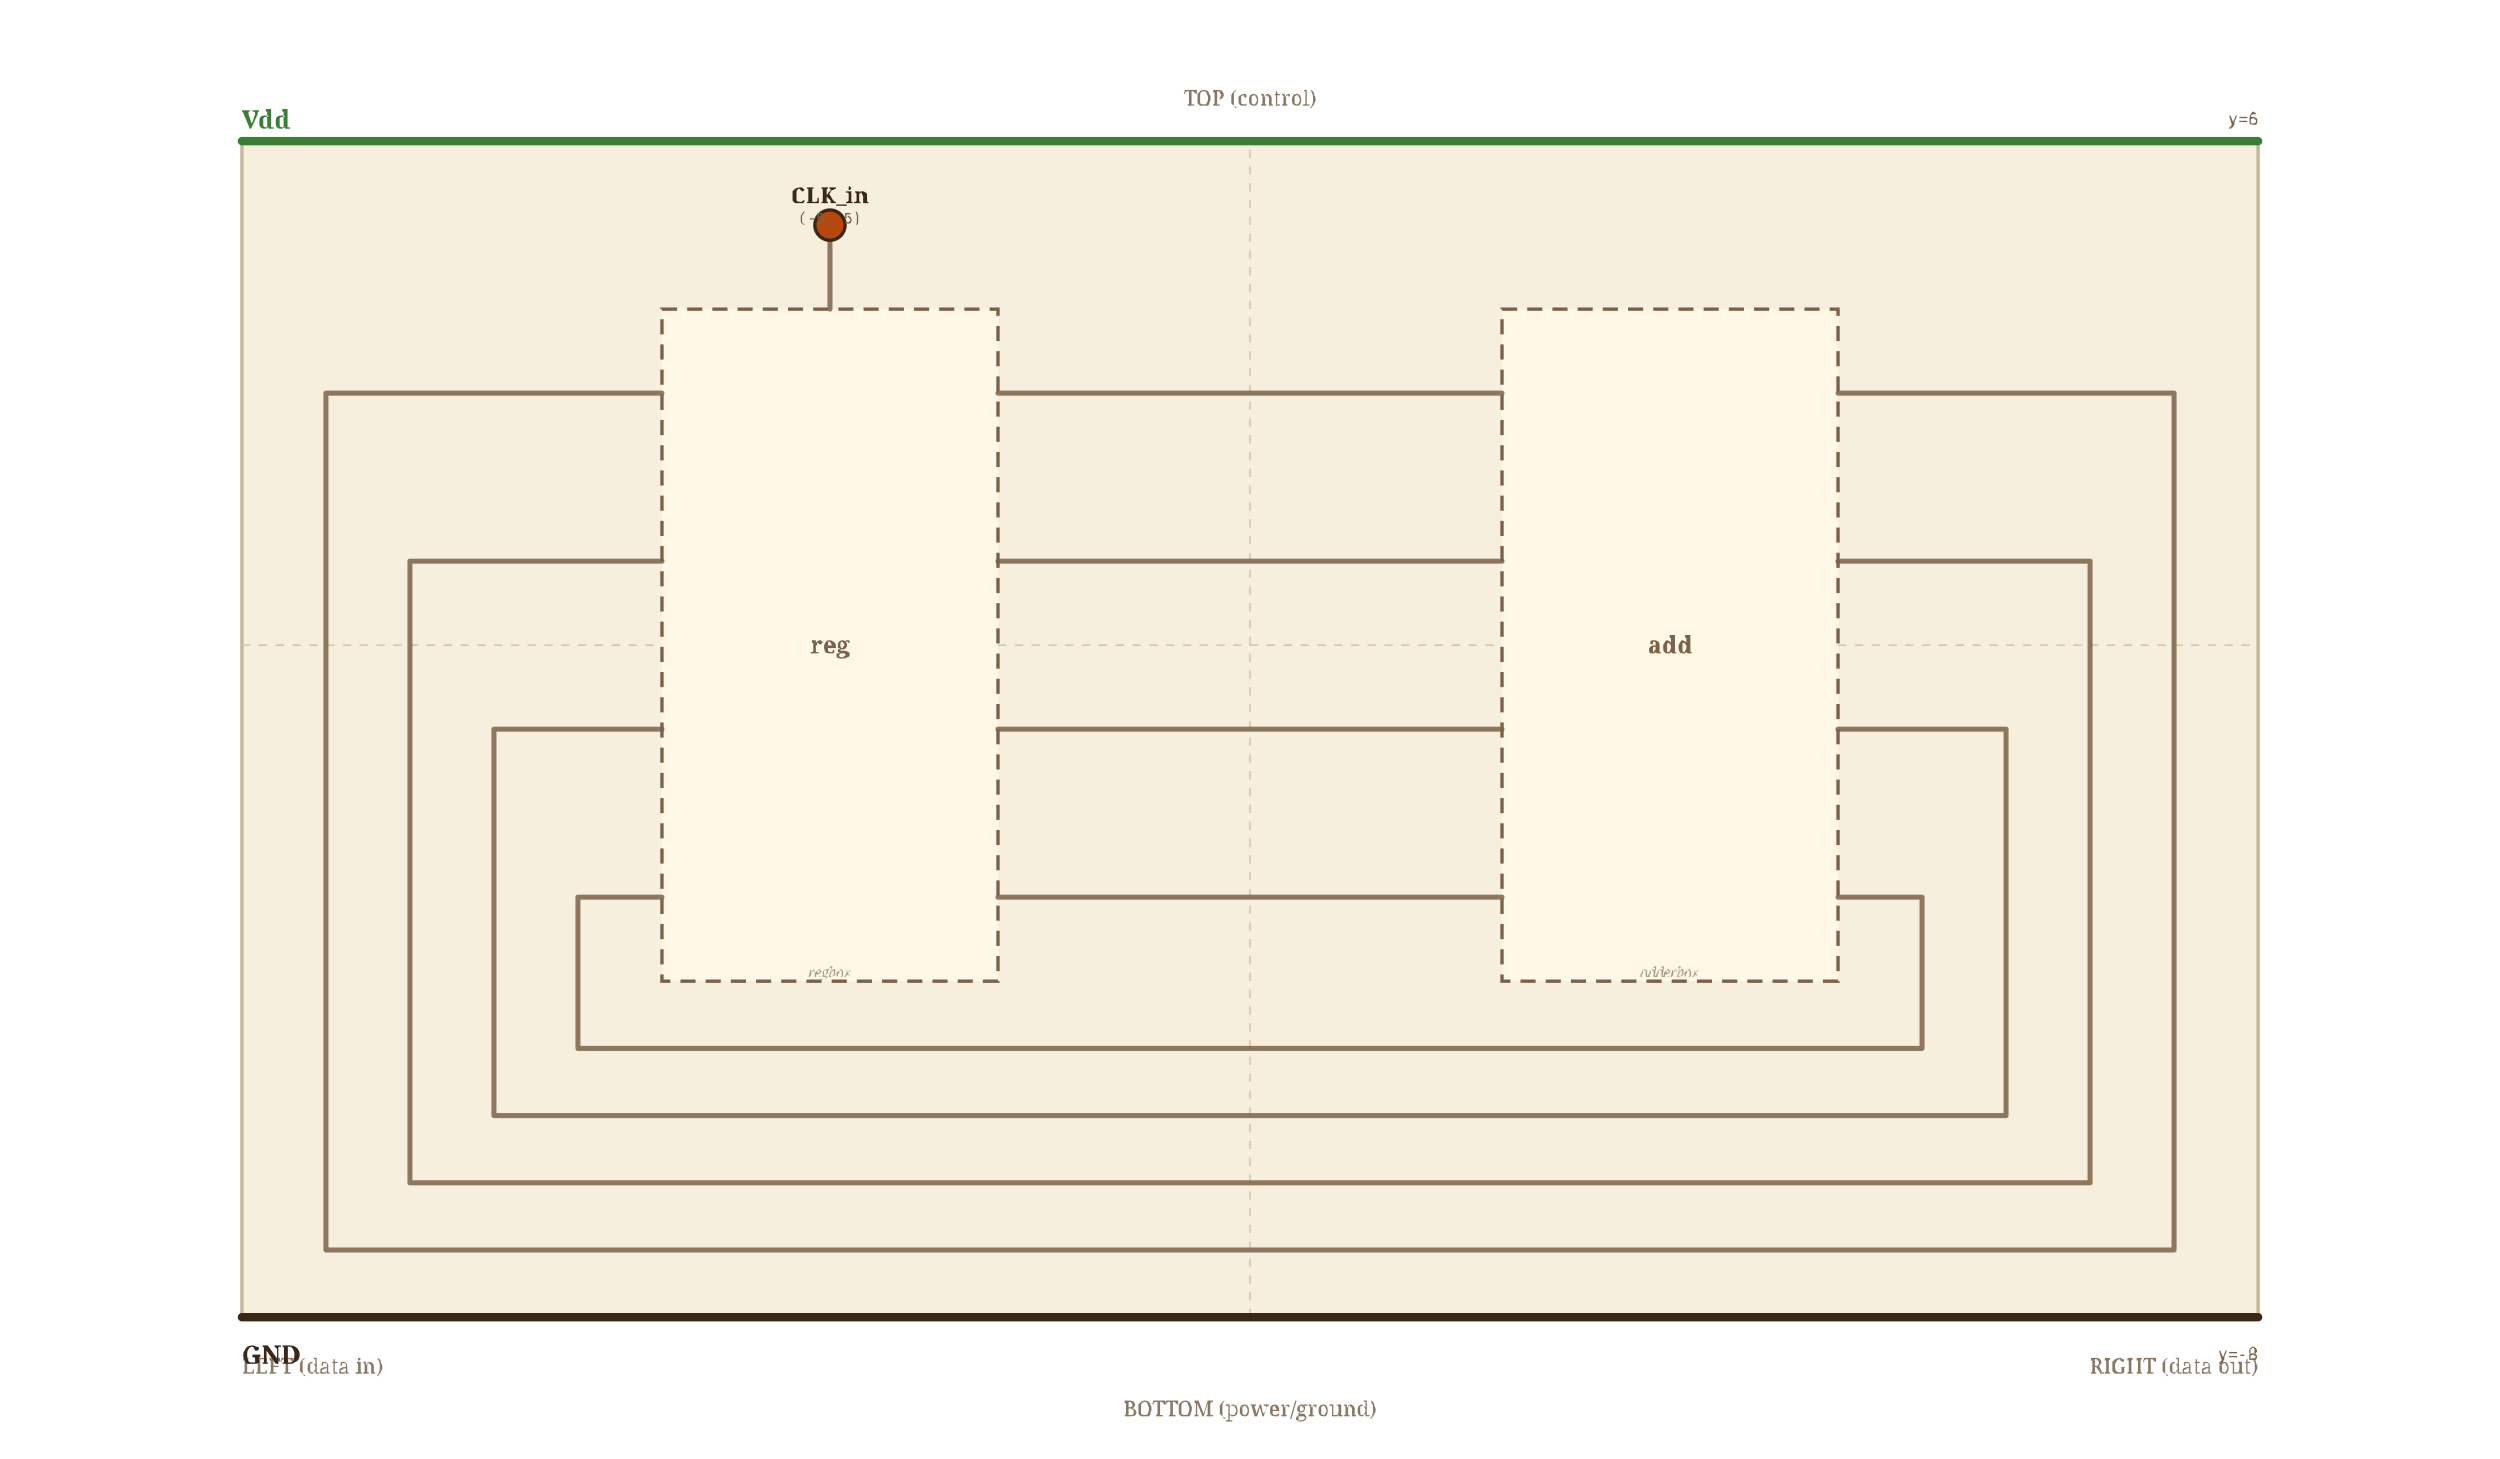
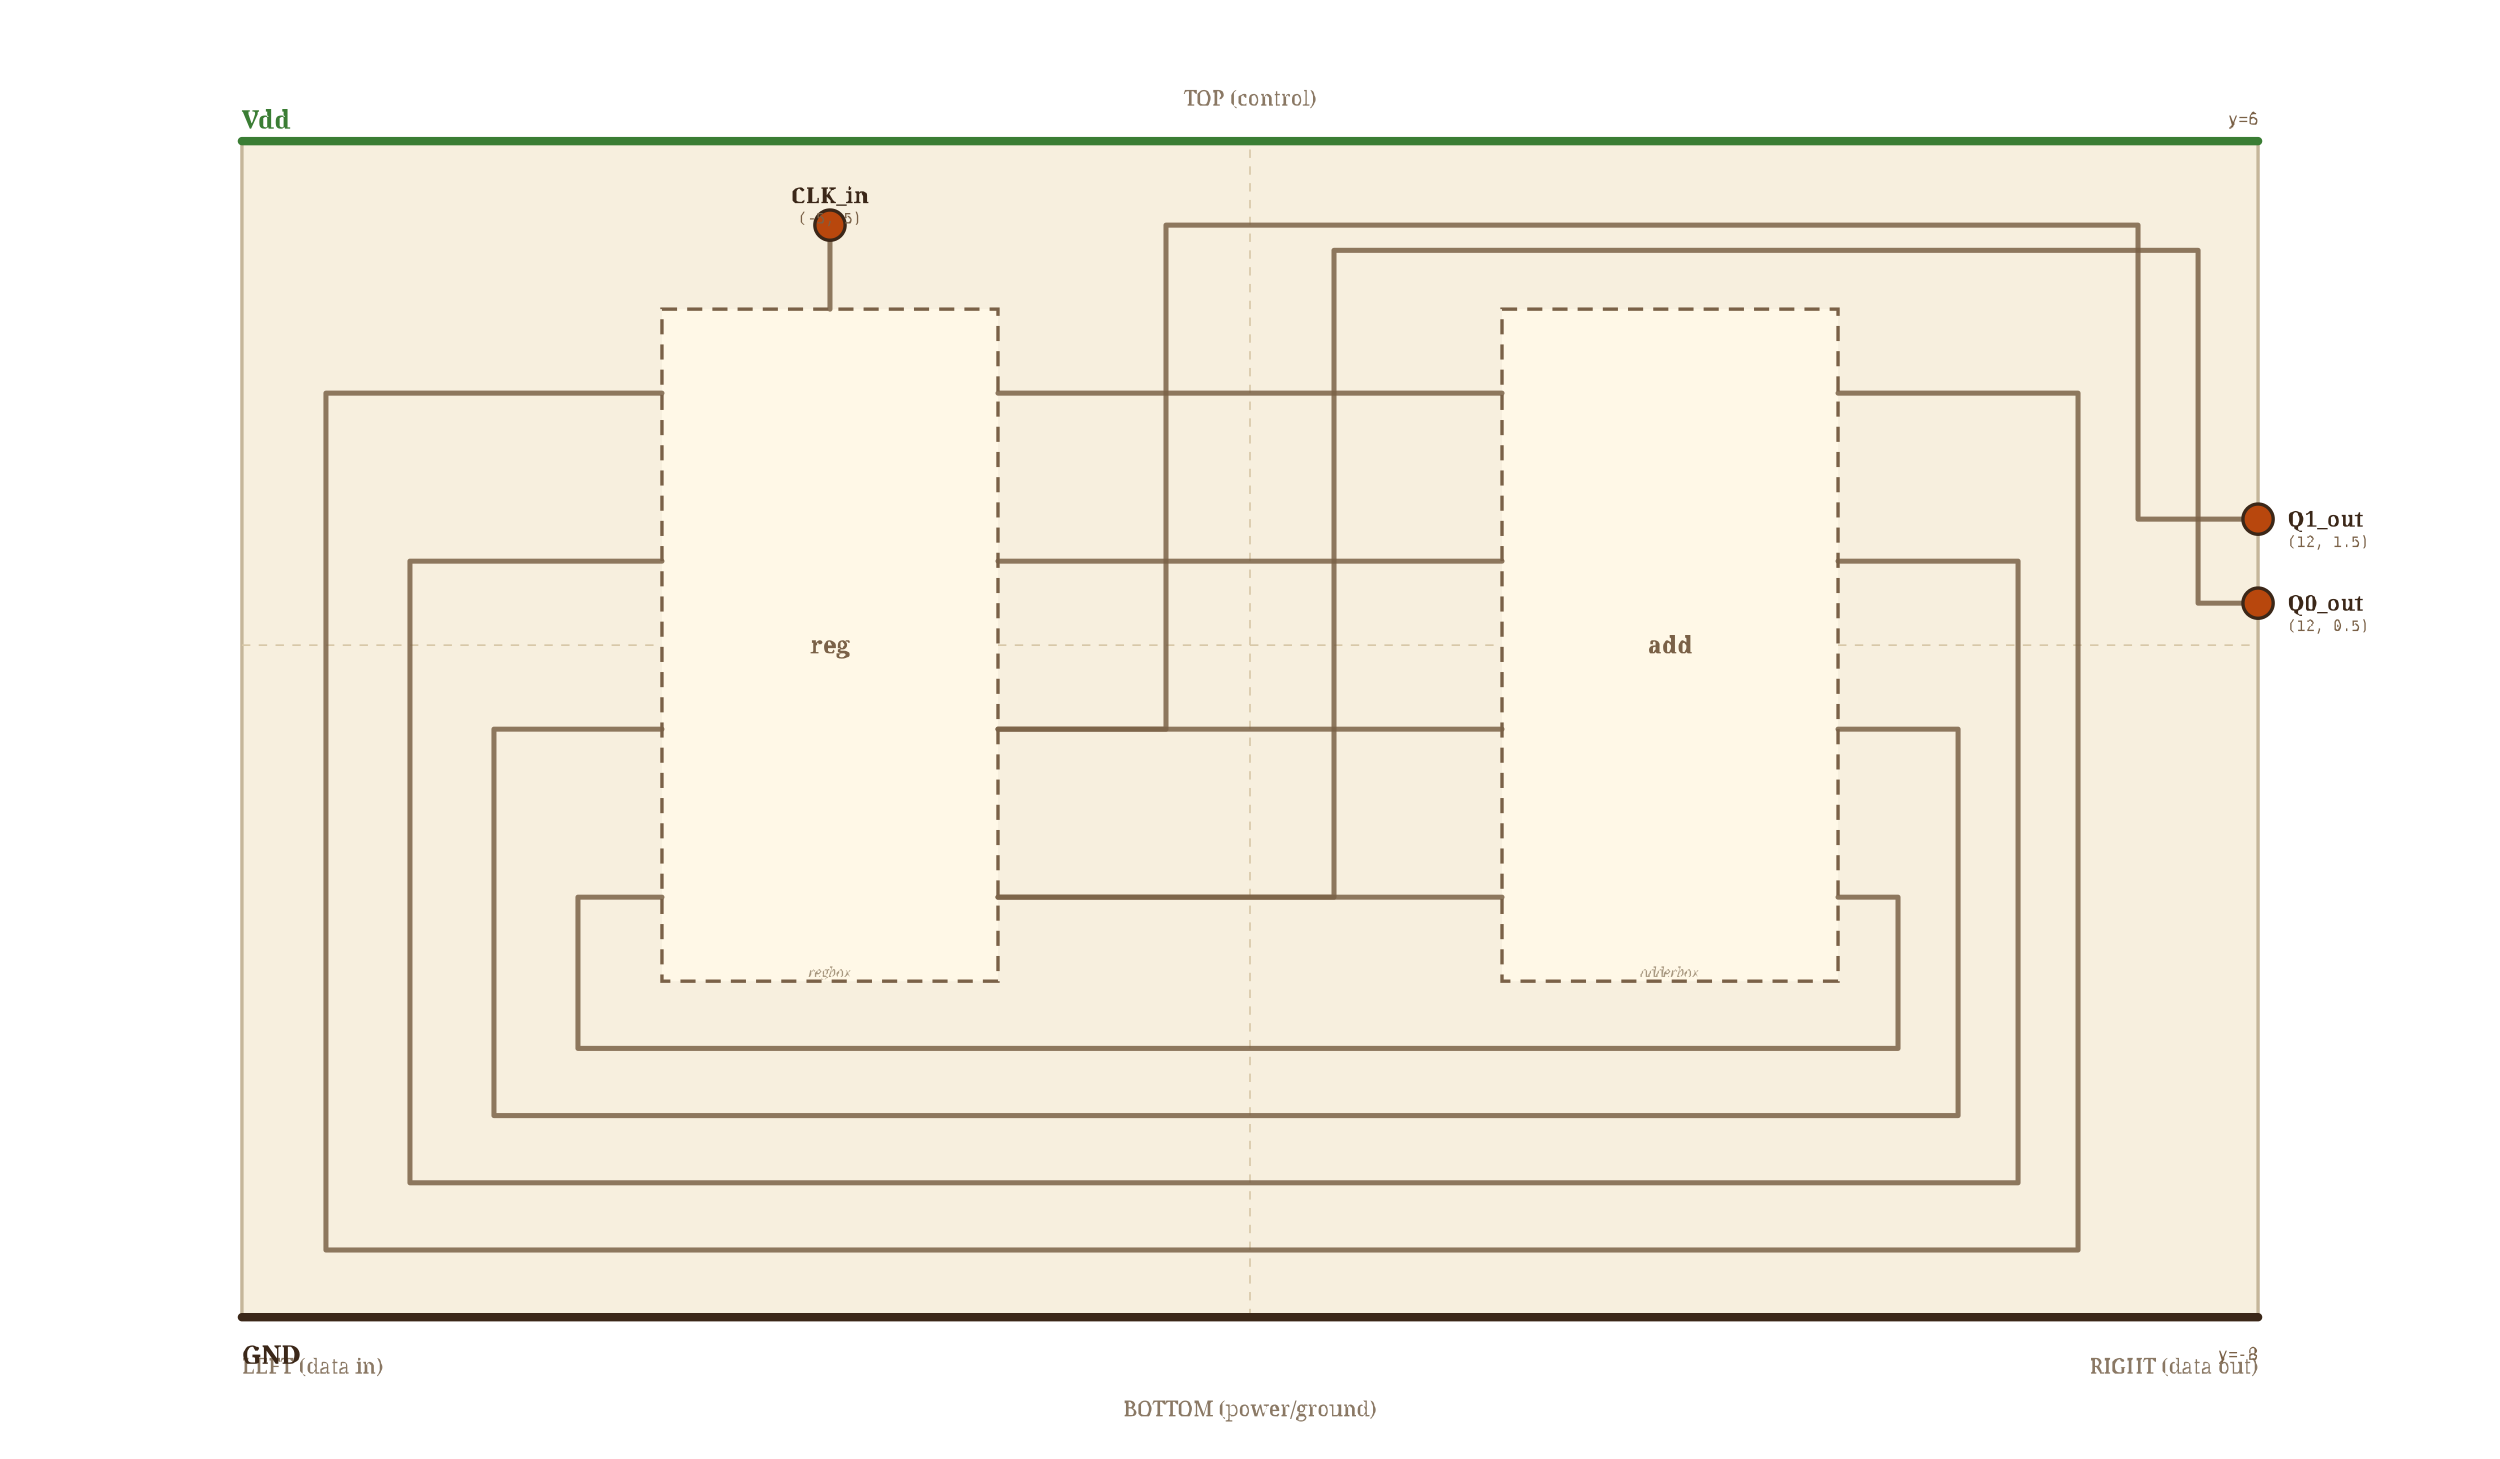
<svg xmlns="http://www.w3.org/2000/svg" viewBox="-14.88 -9.68 29.76 17.36" width="900" height="525">
  <rect x="-12" y="-8" width="24" height="14" fill="#f7efde" stroke="#c5b69a" stroke-width="0.04" />
  <line x1="0" y1="6" x2="0" y2="-8" stroke="#d8c8a8" stroke-width="0.02" stroke-dasharray="0.1,0.1" />
  <line x1="-12" y1="-2" x2="12" y2="-2" stroke="#d8c8a8" stroke-width="0.02" stroke-dasharray="0.1,0.1" />
  <text x="-12" y="6.672" font-size="0.25" fill="#8a7864" font-family="serif">LEFT (data in)</text>
  <text x="12" y="6.672" font-size="0.25" fill="#8a7864" font-family="serif" text-anchor="end">RIGHT (data out)</text>
  <text x="0" y="-8.42" font-size="0.25" fill="#8a7864" font-family="serif" text-anchor="middle">TOP (control)</text>
  <text x="0" y="7.176" font-size="0.25" fill="#8a7864" font-family="serif" text-anchor="middle">BOTTOM (power/ground)</text>
  <rect x="-7" y="-6" width="4" height="8" fill="#fff8e7" stroke="#7a6147" stroke-width="0.04" stroke-dasharray="0.18,0.12" />
  <text x="-5" y="-2" text-anchor="middle" dominant-baseline="middle" font-size="0.28" fill="#7a6147" font-family="serif" font-weight="bold">reg</text>
  <text x="-5" y="1.95" text-anchor="middle" dominant-baseline="alphabetic" font-size="0.16" fill="#a89880" font-family="serif" font-style="italic">regbox</text>
  <rect x="3" y="-6" width="4" height="8" fill="#fff8e7" stroke="#7a6147" stroke-width="0.04" stroke-dasharray="0.18,0.12" />
  <text x="5" y="-2" text-anchor="middle" dominant-baseline="middle" font-size="0.28" fill="#7a6147" font-family="serif" font-weight="bold">add</text>
  <text x="5" y="1.95" text-anchor="middle" dominant-baseline="alphabetic" font-size="0.16" fill="#a89880" font-family="serif" font-style="italic">adderbox</text>
  <polyline points="-12.000,-8.000 12.000,-8.000" fill="none" stroke="#3a7d34" stroke-width="0.06" stroke-linejoin="round" stroke-linecap="round" opacity="0.85" />
  <polyline points="-12.000,6.000 12.000,6.000" fill="none" stroke="#3b2718" stroke-width="0.06" stroke-linejoin="round" stroke-linecap="round" opacity="0.85" />
  <polyline points="-5.000,-7.000 -5.000,-6.000" fill="none" stroke="#7a6147" stroke-width="0.06" stroke-linejoin="round" stroke-linecap="round" opacity="0.85" />
  <polyline points="-3.000,-5.000 3.000,-5.000" fill="none" stroke="#7a6147" stroke-width="0.06" stroke-linejoin="round" stroke-linecap="round" opacity="0.85" />
  <polyline points="-3.000,-3.000 3.000,-3.000" fill="none" stroke="#7a6147" stroke-width="0.06" stroke-linejoin="round" stroke-linecap="round" opacity="0.85" />
  <polyline points="-3.000,-1.000 3.000,-1.000" fill="none" stroke="#7a6147" stroke-width="0.06" stroke-linejoin="round" stroke-linecap="round" opacity="0.85" />
  <polyline points="-3.000,1.000 3.000,1.000" fill="none" stroke="#7a6147" stroke-width="0.06" stroke-linejoin="round" stroke-linecap="round" opacity="0.85" />
-   <polyline points="7.000,-5.000 11.000,-5.000 11.000,5.200 -11.000,5.200 -11.000,-5.000 -7.000,-5.000" fill="none" stroke="#7a6147" stroke-width="0.06" stroke-linejoin="round" stroke-linecap="round" opacity="0.85" />
-   <polyline points="7.000,-3.000 10.000,-3.000 10.000,4.400 -10.000,4.400 -10.000,-3.000 -7.000,-3.000" fill="none" stroke="#7a6147" stroke-width="0.06" stroke-linejoin="round" stroke-linecap="round" opacity="0.85" />
-   <polyline points="7.000,-1.000 9.000,-1.000 9.000,3.600 -9.000,3.600 -9.000,-1.000 -7.000,-1.000" fill="none" stroke="#7a6147" stroke-width="0.06" stroke-linejoin="round" stroke-linecap="round" opacity="0.85" />
-   <polyline points="7.000,1.000 8.000,1.000 8.000,2.800 -8.000,2.800 -8.000,1.000 -7.000,1.000" fill="none" stroke="#7a6147" stroke-width="0.06" stroke-linejoin="round" stroke-linecap="round" opacity="0.85" />
+   <polyline points="7.000,-5.000 9.857,-5.000 9.857,5.200 -11.000,5.200 -11.000,-5.000 -7.000,-5.000" fill="none" stroke="#7a6147" stroke-width="0.06" stroke-linejoin="round" stroke-linecap="round" opacity="0.85" />
+   <polyline points="7.000,-3.000 9.143,-3.000 9.143,4.400 -10.000,4.400 -10.000,-3.000 -7.000,-3.000" fill="none" stroke="#7a6147" stroke-width="0.06" stroke-linejoin="round" stroke-linecap="round" opacity="0.85" />
+   <polyline points="7.000,-1.000 8.429,-1.000 8.429,3.600 -9.000,3.600 -9.000,-1.000 -7.000,-1.000" fill="none" stroke="#7a6147" stroke-width="0.06" stroke-linejoin="round" stroke-linecap="round" opacity="0.85" />
+   <polyline points="7.000,1.000 7.714,1.000 7.714,2.800 -8.000,2.800 -8.000,1.000 -7.000,1.000" fill="none" stroke="#7a6147" stroke-width="0.06" stroke-linejoin="round" stroke-linecap="round" opacity="0.85" />
+   <polyline points="-3.000,-1.000 -1.000,-1.000 -1.000,-7.000 10.571,-7.000 10.571,-3.500 12.000,-3.500" fill="none" stroke="#7a6147" stroke-width="0.06" stroke-linejoin="round" stroke-linecap="round" opacity="0.85" />
+   <polyline points="-3.000,1.000 1.000,1.000 1.000,-6.700 11.286,-6.700 11.286,-2.500 12.000,-2.500" fill="none" stroke="#7a6147" stroke-width="0.06" stroke-linejoin="round" stroke-linecap="round" opacity="0.85" />
  <circle cx="-5" cy="-7" r="0.18" fill="#b8470d" stroke="#3b2718" stroke-width="0.04" />
  <text x="-5" y="-7.35" text-anchor="middle" dominant-baseline="middle" font-size="0.26" fill="#3b2718" font-family="serif" font-weight="600">CLK_in</text>
  <text x="-5" y="-7.07" text-anchor="middle" dominant-baseline="middle" font-size="0.18" fill="#7a6147" font-family="monospace">(-5, 5)</text>
+   <circle cx="12" cy="-3.5" r="0.18" fill="#b8470d" stroke="#3b2718" stroke-width="0.04" />
+   <text x="12.35" y="-3.5" text-anchor="start" dominant-baseline="middle" font-size="0.26" fill="#3b2718" font-family="serif" font-weight="600">Q1_out</text>
+   <text x="12.35" y="-3.22" text-anchor="start" dominant-baseline="middle" font-size="0.18" fill="#7a6147" font-family="monospace">(12, 1.5)</text>
+   <circle cx="12" cy="-2.5" r="0.18" fill="#b8470d" stroke="#3b2718" stroke-width="0.04" />
+   <text x="12.35" y="-2.5" text-anchor="start" dominant-baseline="middle" font-size="0.26" fill="#3b2718" font-family="serif" font-weight="600">Q0_out</text>
+   <text x="12.35" y="-2.22" text-anchor="start" dominant-baseline="middle" font-size="0.18" fill="#7a6147" font-family="monospace">(12, 0.5)</text>
  <line x1="-12" y1="-8" x2="12" y2="-8" stroke="#3a7d34" stroke-width="0.10" stroke-linecap="round" />
  <text x="-12" y="-8.25" text-anchor="start" dominant-baseline="middle" font-size="0.30" fill="#3a7d34" font-family="serif" font-weight="700">Vdd</text>
  <text x="12" y="-8.25" text-anchor="end" dominant-baseline="middle" font-size="0.20" fill="#7a6147" font-family="monospace">y=6</text>
  <line x1="-12" y1="6" x2="12" y2="6" stroke="#3b2718" stroke-width="0.10" stroke-linecap="round" />
  <text x="-12" y="6.45" text-anchor="start" dominant-baseline="middle" font-size="0.30" fill="#3b2718" font-family="serif" font-weight="700">GND</text>
  <text x="12" y="6.45" text-anchor="end" dominant-baseline="middle" font-size="0.20" fill="#7a6147" font-family="monospace">y=-8</text>
</svg>
